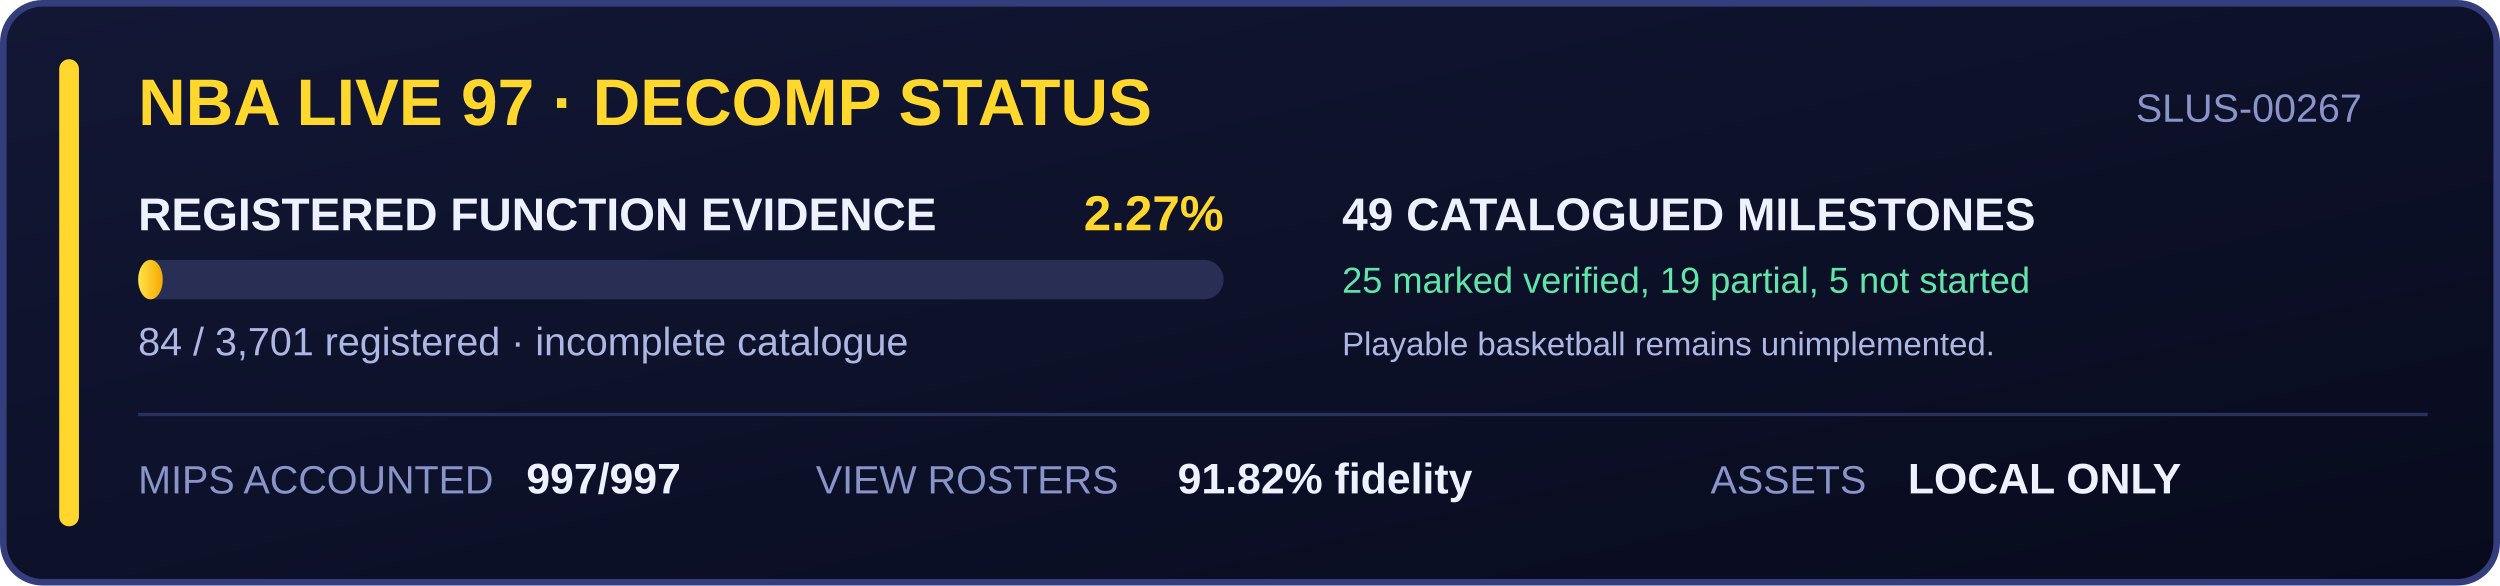
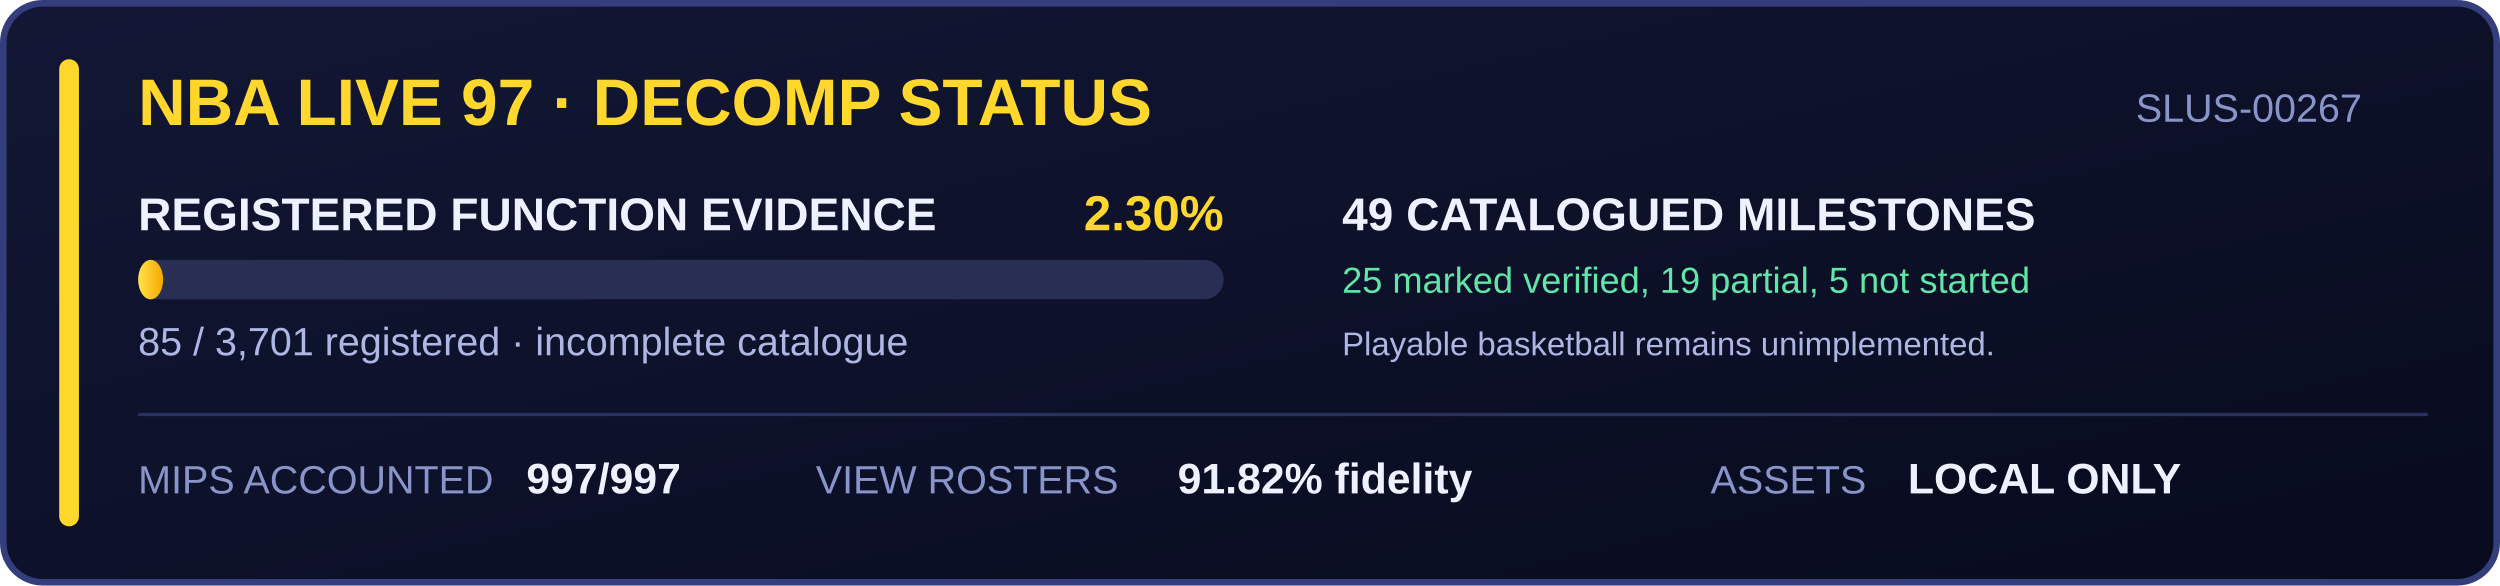
<svg xmlns="http://www.w3.org/2000/svg" width="760" height="178" viewBox="0 0 760 178" role="img" aria-labelledby="title desc">
  <defs>
    <linearGradient id="panel" x1="0" y1="0" x2="1" y2="1">
      <stop stop-color="#121735" />
      <stop offset="1" stop-color="#080b1d" />
    </linearGradient>
    <linearGradient id="gold" x1="0" y1="0" x2="1" y2="0">
      <stop stop-color="#ffe44a" />
      <stop offset="1" stop-color="#f6a800" />
    </linearGradient>
  </defs>
  <rect x="1" y="1" width="758" height="176" rx="12" fill="url(#panel)" stroke="#343e7d" stroke-width="2" />
  <rect x="18" y="18" width="6" height="142" rx="3" fill="#ffd72d" />
  <g font-family="Segoe UI, Arial, sans-serif">
    <text x="42" y="38" fill="#ffd72d" font-size="20" font-weight="700">NBA LIVE 97 · DECOMP STATUS</text>
    <text x="718" y="37" fill="#8994ca" font-size="12" text-anchor="end">SLUS-00267</text>
    <text x="42" y="70" fill="#eef1ff" font-size="14" font-weight="600">REGISTERED FUNCTION EVIDENCE</text>
-     <text x="372" y="70" fill="#ffd72d" font-size="15" font-weight="700" text-anchor="end">2.27%</text>
+     <text x="372" y="70" fill="#ffd72d" font-size="15" font-weight="700" text-anchor="end">2.30%</text>
    <rect x="42" y="79" width="330" height="12" rx="6" fill="#282e54" />
-     <rect x="42" y="79" width="7.49" height="12" rx="6" fill="url(#gold)" />
-     <text x="42" y="108" fill="#aeb7e4" font-size="12">84 / 3,701 registered · incomplete catalogue</text>
+     <rect x="42" y="79" width="7.59" height="12" rx="6" fill="url(#gold)" />
+     <text x="42" y="108" fill="#aeb7e4" font-size="12">85 / 3,701 registered · incomplete catalogue</text>
    <text x="408" y="70" fill="#eef1ff" font-size="14" font-weight="600">49 CATALOGUED MILESTONES</text>
    <text x="408" y="89" fill="#60e6a8" font-size="11">25 marked verified, 19 partial, 5 not started</text>
    <text x="408" y="108" fill="#aeb7e4" font-size="10">Playable basketball remains unimplemented.</text>
    <line x1="42" y1="126" x2="738" y2="126" stroke="#29315f" />
    <text x="42" y="150" fill="#8994ca" font-size="12">MIPS ACCOUNTED</text>
    <text x="160" y="150" fill="#eef1ff" font-size="13" font-weight="700">997/997</text>
    <text x="248" y="150" fill="#8994ca" font-size="12">VIEW ROSTERS</text>
    <text x="358" y="150" fill="#eef1ff" font-size="13" font-weight="700">91.82% fidelity</text>
    <text x="520" y="150" fill="#8994ca" font-size="12">ASSETS</text>
    <text x="580" y="150" fill="#eef1ff" font-size="13" font-weight="700">LOCAL ONLY</text>
  </g>
</svg>
